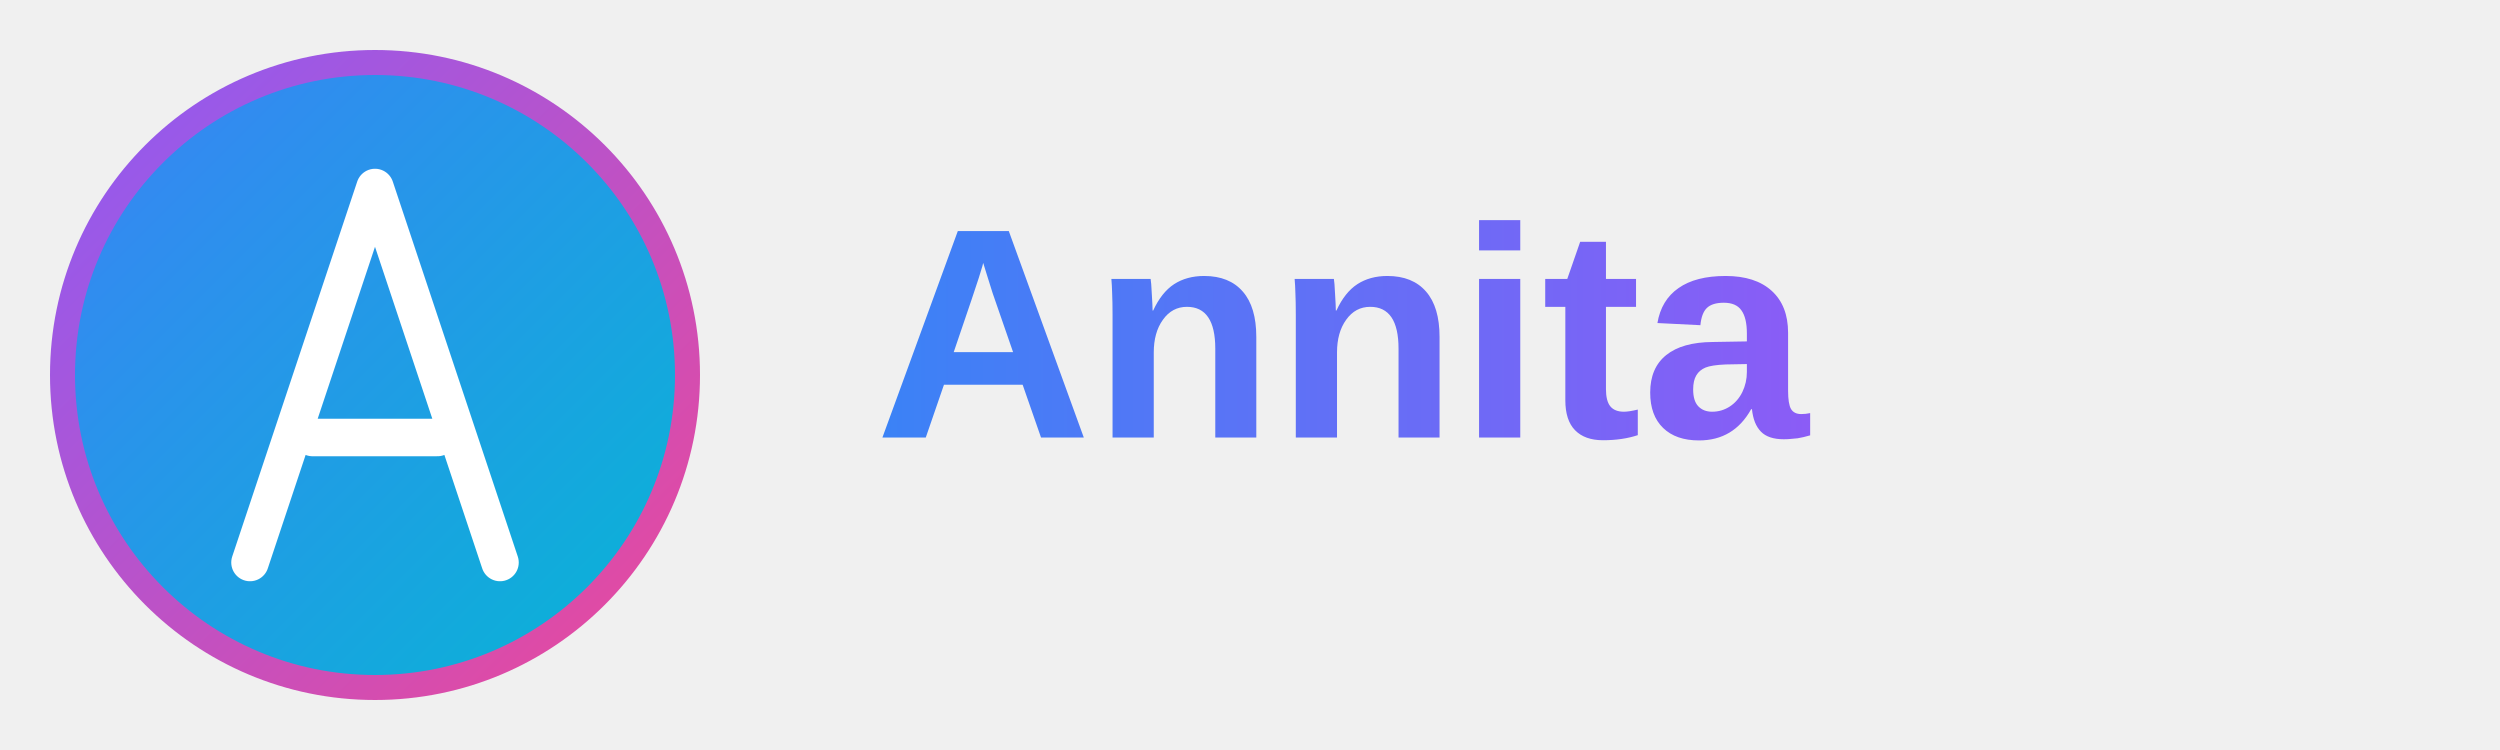
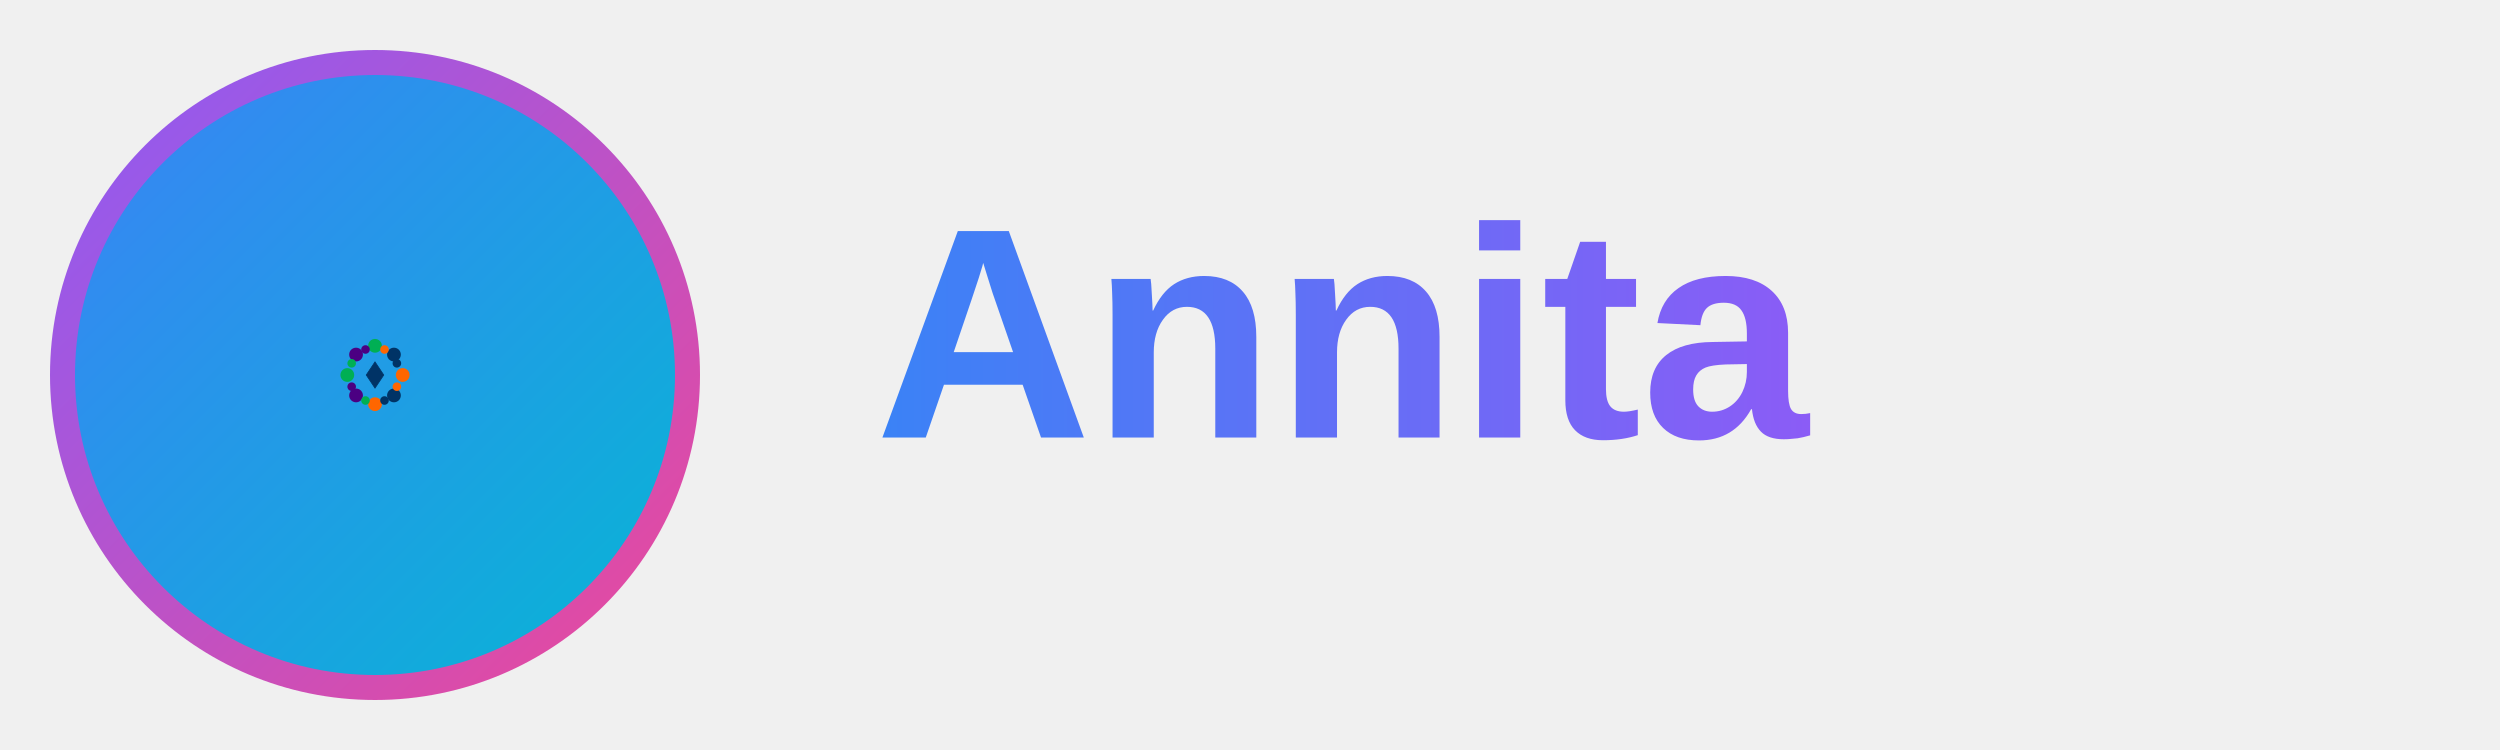
<svg xmlns="http://www.w3.org/2000/svg" width="200" height="60" viewBox="0 0 200 60" fill="none">
  <circle cx="30" cy="30" r="25" fill="url(#gradient1)" stroke="url(#gradient2)" stroke-width="2" />
-   <path d="M20 45 L30 15 L40 45 M25 35 L35 35" stroke="white" stroke-width="3" stroke-linecap="round" stroke-linejoin="round" />
+   <g transform="translate(30,30) scale(0.35)">
+     <circle cx="-4.33" cy="-4.67" r="1.575" fill="#4B0082" />
+     <circle cx="-6.33" cy="0" r="1.575" fill="#00AF54" />
+     <circle cx="-4.33" cy="4.67" r="1.575" fill="#4B0082" />
+     <circle cx="0" cy="6.67" r="1.575" fill="#FF6600" />
+     <circle cx="4.33" cy="4.67" r="1.575" fill="#003366" />
+     <circle cx="6.33" cy="0" r="1.575" fill="#FF6600" />
+     <circle cx="4.33" cy="-4.67" r="1.575" fill="#003366" />
+     <circle cx="0" cy="-6.67" r="1.575" fill="#00AF54" />
+     <circle cx="-5.33" cy="-2.67" r="0.98" fill="#00AF54" />
+     <circle cx="-5.33" cy="2.67" r="0.98" fill="#4B0082" />
+     <circle cx="-2.17" cy="5.83" r="0.98" fill="#00AF54" />
+     <circle cx="2.17" cy="5.83" r="0.98" fill="#003366" />
+     <circle cx="5" cy="2.67" r="0.98" fill="#FF6600" />
+     <circle cx="5" cy="-2.67" r="0.98" fill="#003366" />
+     <circle cx="2.17" cy="-5.83" r="0.98" fill="#FF6600" />
+     <circle cx="-2.17" cy="-5.83" r="0.98" fill="#4B0082" />
+     <path d="M0 -3 L-2 0 L0 3 L2 0 Z" fill="#003366" stroke="#003366" stroke-width="0.175" />
+   </g>
  <text x="70" y="35" font-family="Arial, sans-serif" font-size="24" font-weight="bold" fill="url(#gradient3)">
    Annita
  </text>
  <defs>
    <linearGradient id="gradient1" x1="0%" y1="0%" x2="100%" y2="100%">
      <stop offset="0%" style="stop-color:#3B82F6;stop-opacity:1" />
      <stop offset="100%" style="stop-color:#06B6D4;stop-opacity:1" />
    </linearGradient>
    <linearGradient id="gradient2" x1="0%" y1="0%" x2="100%" y2="100%">
      <stop offset="0%" style="stop-color:#8B5CF6;stop-opacity:1" />
      <stop offset="100%" style="stop-color:#EC4899;stop-opacity:1" />
    </linearGradient>
    <linearGradient id="gradient3" x1="0%" y1="0%" x2="100%" y2="0%">
      <stop offset="0%" style="stop-color:#3B82F6;stop-opacity:1" />
      <stop offset="100%" style="stop-color:#8B5CF6;stop-opacity:1" />
    </linearGradient>
  </defs>
</svg>
